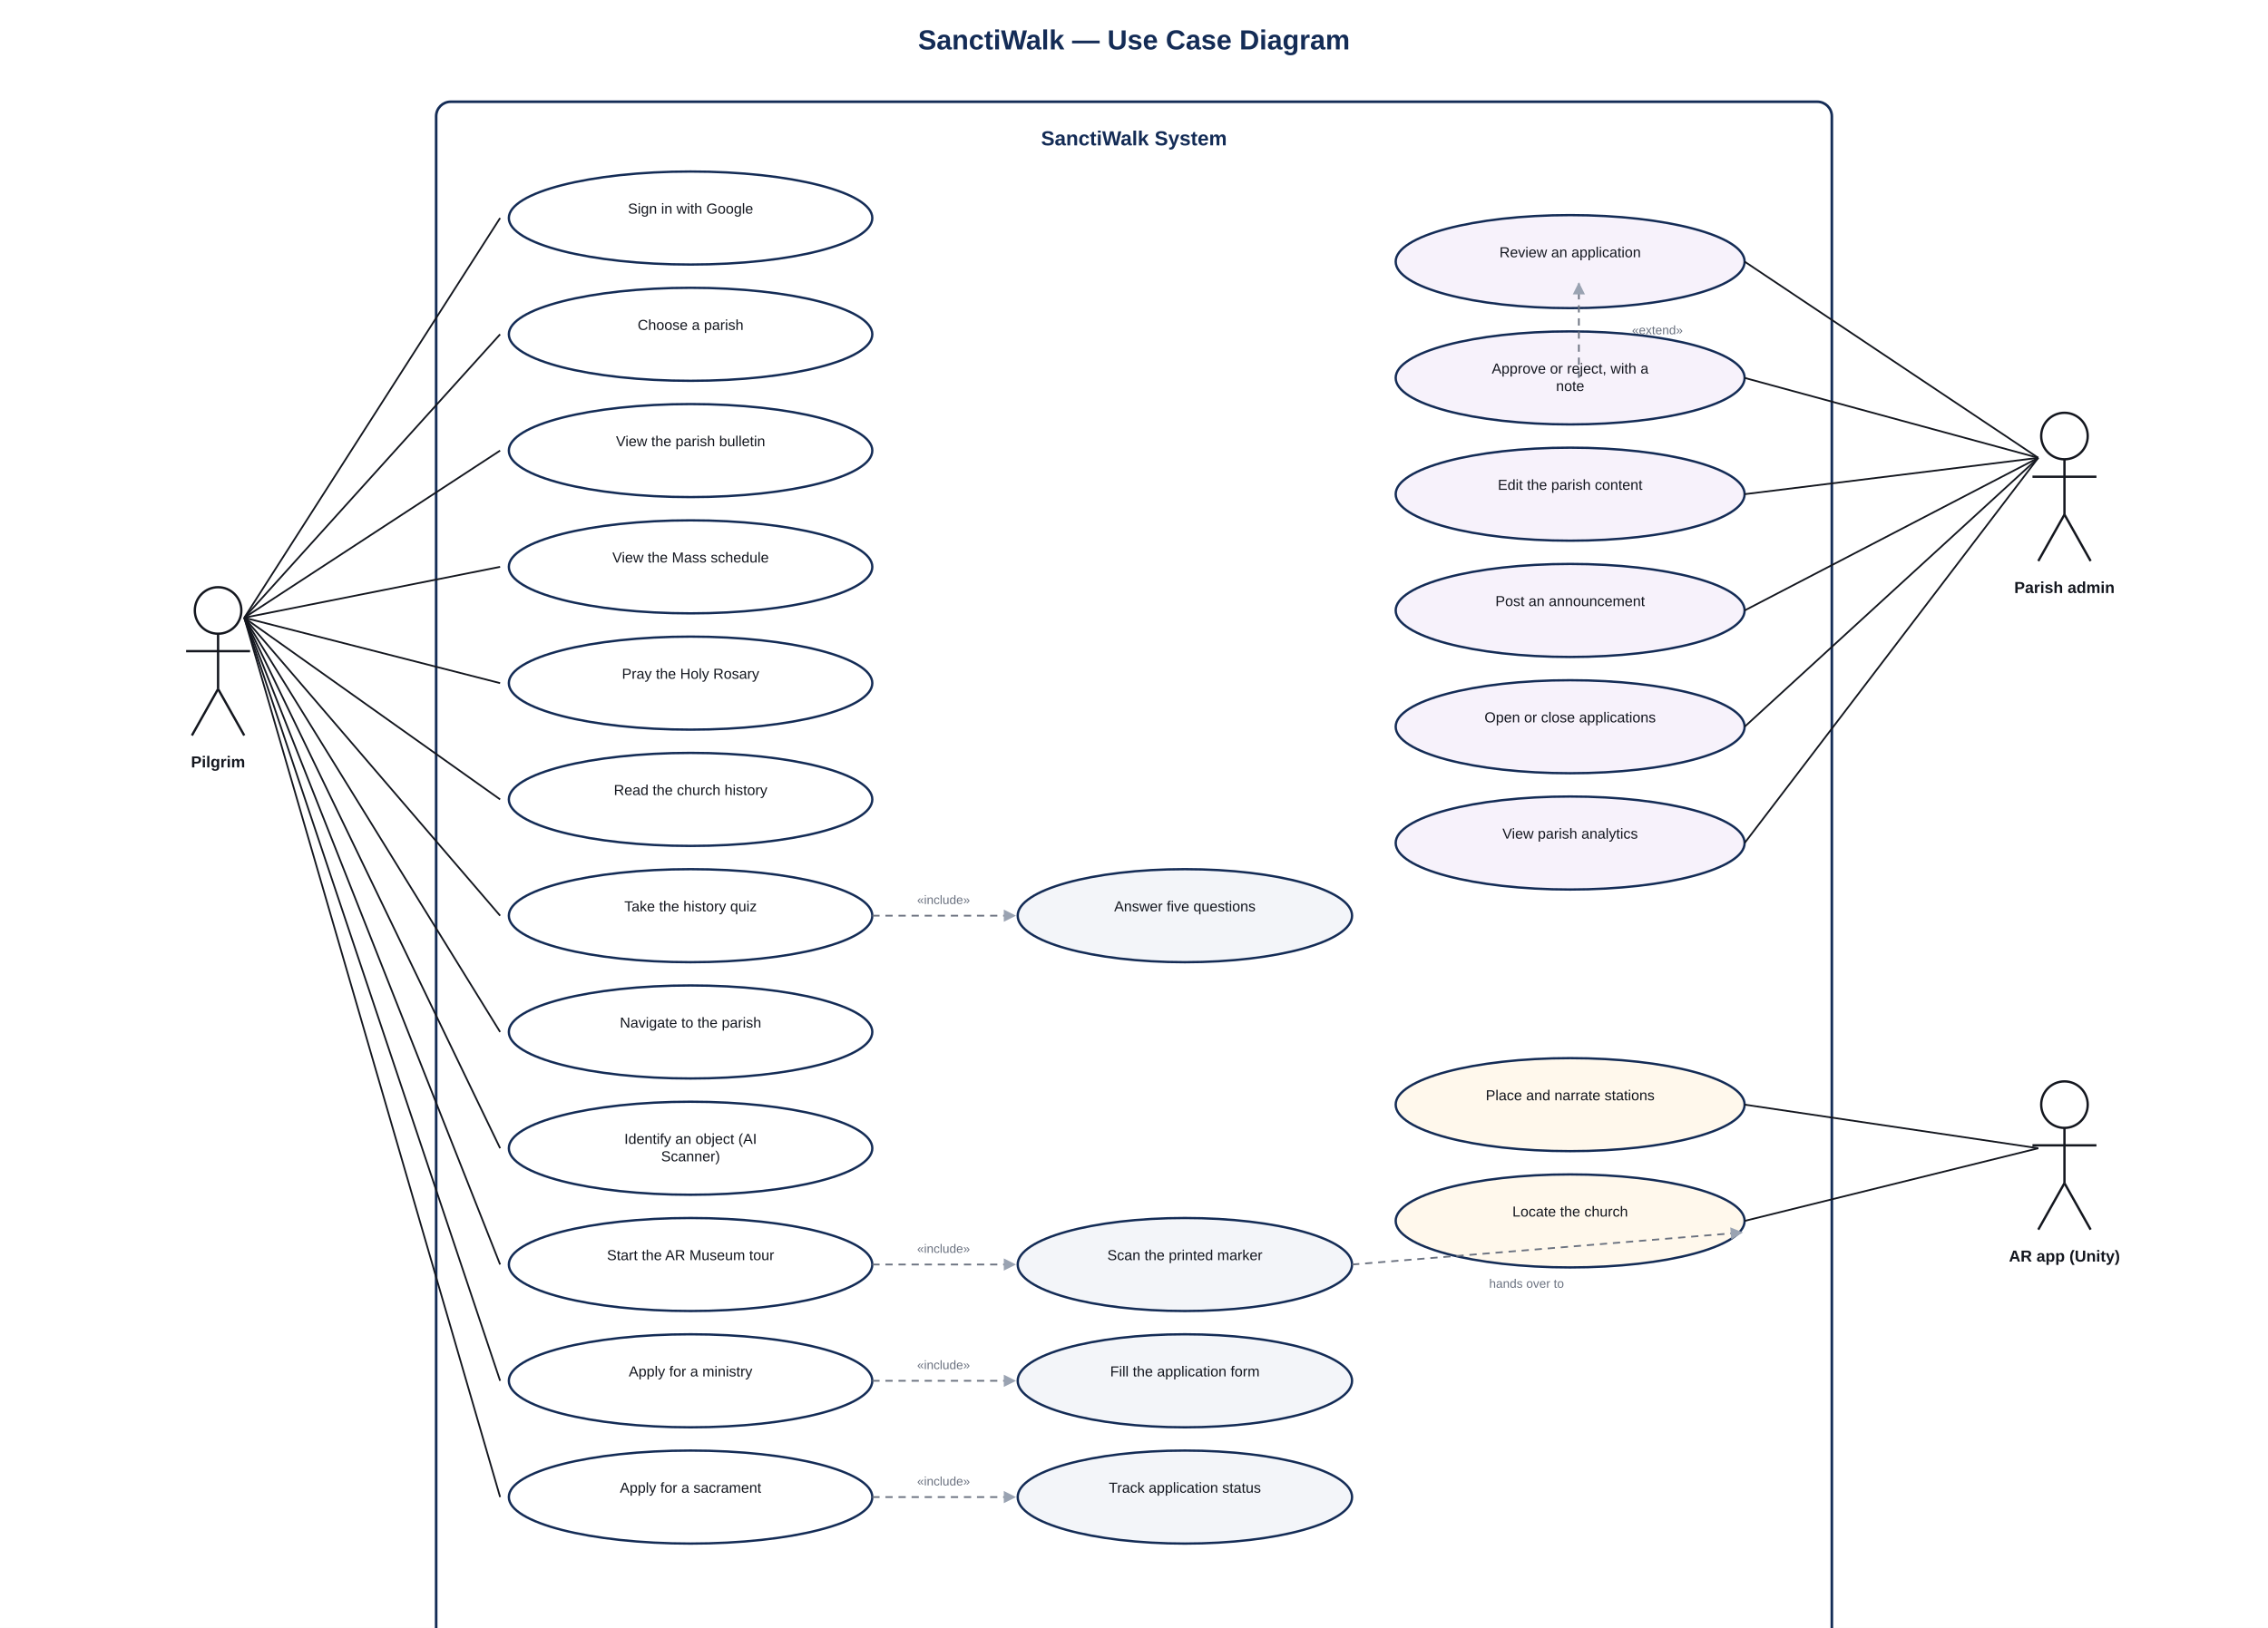
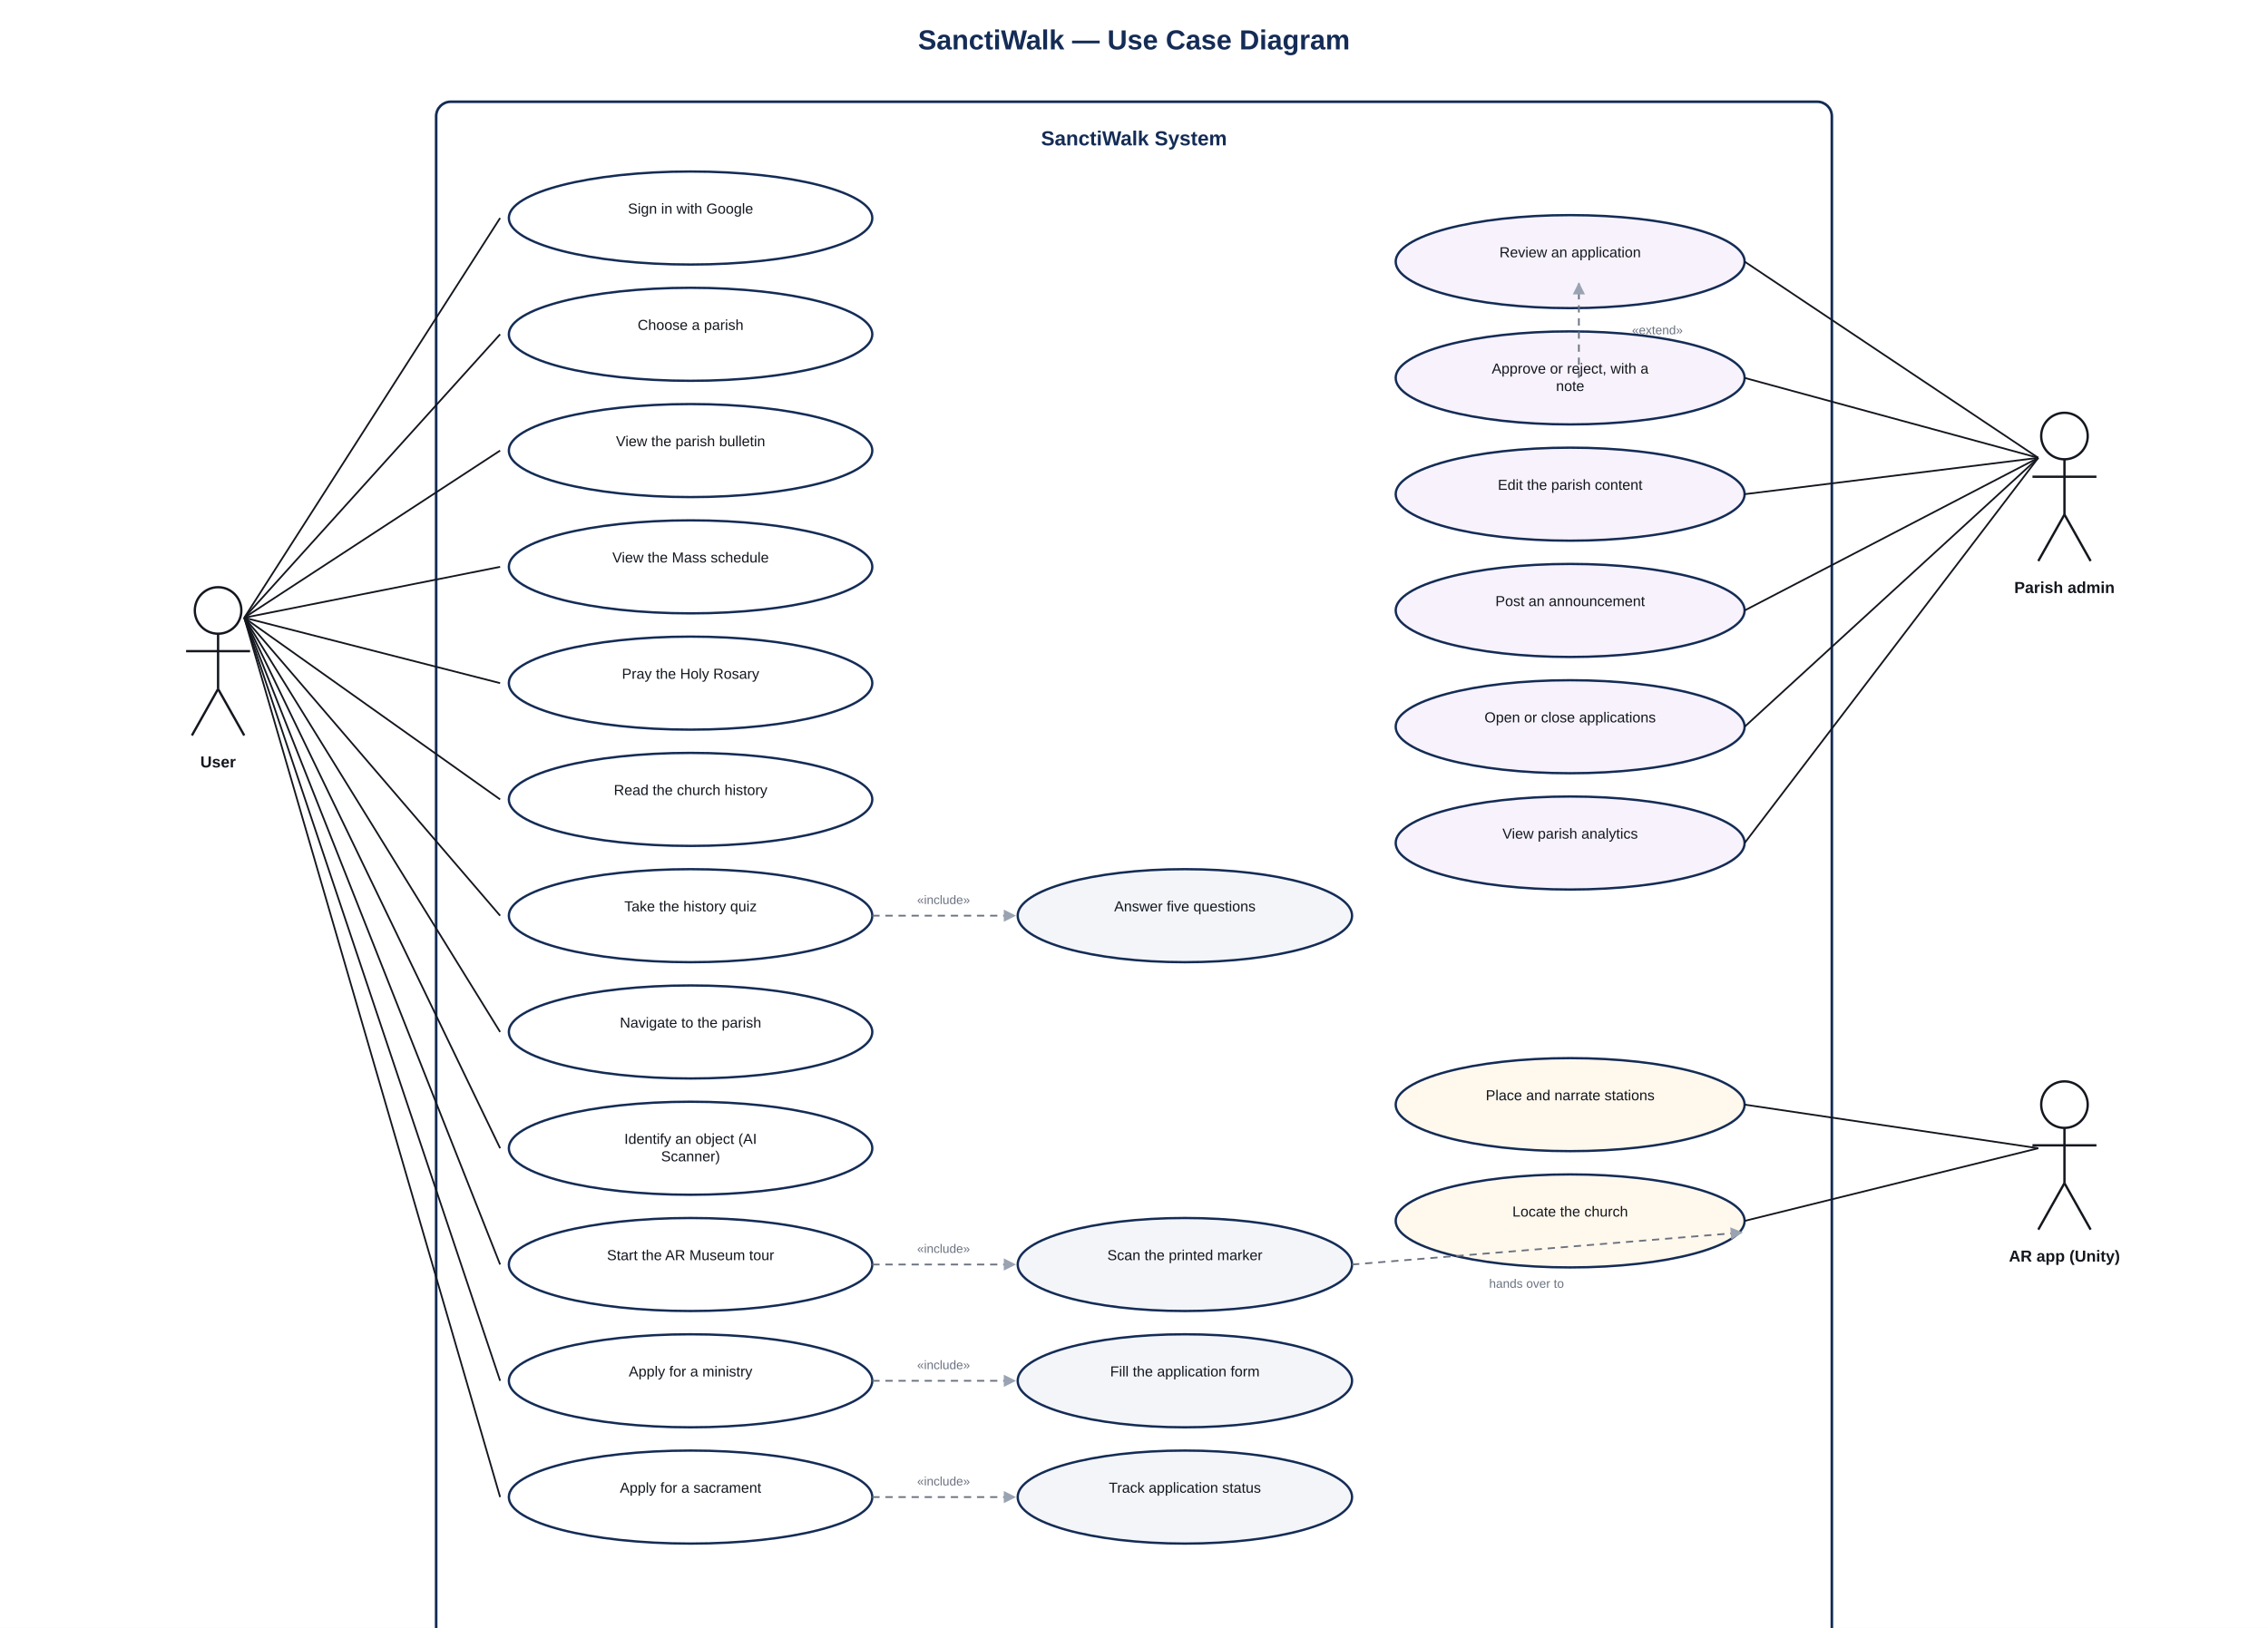
<svg xmlns="http://www.w3.org/2000/svg" width="1560" height="1120" viewBox="0 0 1560 1120">
  <defs>
    <marker id="a" viewBox="0 0 10 10" refX="9" refY="5" markerWidth="7" markerHeight="7" orient="auto-start-reverse">
      <path d="M0,0 L10,5 L0,10 z" fill="#9AA3B2" />
    </marker>
  </defs>
  <rect width="1560" height="1120" fill="#FFFFFF" />
  <text x="780.0" y="34" font-family="Segoe UI, Calibri, Arial, Helvetica, sans-serif" font-size="19" font-weight="700" fill="#142C56" text-anchor="middle">SanctiWalk — Use Case Diagram</text>
  <rect x="300" y="70" width="960" height="1060" rx="10" fill="#FFFFFF" stroke="#142C56" stroke-width="1.8" />
  <text x="780" y="100" font-family="Segoe UI, Calibri, Arial, Helvetica, sans-serif" font-size="14" fill="#142C56" text-anchor="middle" font-weight="700">SanctiWalk System</text>
  <ellipse cx="150" cy="420" rx="16" ry="16" fill="#FFFFFF" stroke="#14171F" stroke-width="1.6" />
  <path d="M150,436 L150,474" fill="none" stroke="#14171F" stroke-width="1.6" />
  <path d="M128,448 L172,448" fill="none" stroke="#14171F" stroke-width="1.6" />
  <path d="M150,474 L132,506" fill="none" stroke="#14171F" stroke-width="1.6" />
  <path d="M150,474 L168,506" fill="none" stroke="#14171F" stroke-width="1.6" />
-   <text x="150" y="528" font-family="Segoe UI, Calibri, Arial, Helvetica, sans-serif" font-size="11" fill="#14171F" text-anchor="middle" font-weight="600">Pilgrim</text>
+   <text x="150" y="528" font-family="Segoe UI, Calibri, Arial, Helvetica, sans-serif" font-size="11" fill="#14171F" text-anchor="middle" font-weight="600">User</text>
  <ellipse cx="1420" cy="300" rx="16" ry="16" fill="#FFFFFF" stroke="#14171F" stroke-width="1.6" />
  <path d="M1420,316 L1420,354" fill="none" stroke="#14171F" stroke-width="1.6" />
  <path d="M1398,328 L1442,328" fill="none" stroke="#14171F" stroke-width="1.6" />
  <path d="M1420,354 L1402,386" fill="none" stroke="#14171F" stroke-width="1.6" />
  <path d="M1420,354 L1438,386" fill="none" stroke="#14171F" stroke-width="1.6" />
  <text x="1420" y="408" font-family="Segoe UI, Calibri, Arial, Helvetica, sans-serif" font-size="11" fill="#14171F" text-anchor="middle" font-weight="600">Parish admin</text>
  <ellipse cx="1420" cy="760" rx="16" ry="16" fill="#FFFFFF" stroke="#14171F" stroke-width="1.6" />
  <path d="M1420,776 L1420,814" fill="none" stroke="#14171F" stroke-width="1.6" />
  <path d="M1398,788 L1442,788" fill="none" stroke="#14171F" stroke-width="1.6" />
  <path d="M1420,814 L1402,846" fill="none" stroke="#14171F" stroke-width="1.6" />
  <path d="M1420,814 L1438,846" fill="none" stroke="#14171F" stroke-width="1.6" />
  <text x="1420" y="868" font-family="Segoe UI, Calibri, Arial, Helvetica, sans-serif" font-size="11" fill="#14171F" text-anchor="middle" font-weight="600">AR app (Unity)</text>
  <ellipse cx="475.0" cy="150" rx="125.0" ry="32" fill="#FFFFFF" stroke="#142C56" stroke-width="1.6" />
  <text x="475.0" y="147" font-family="Segoe UI, Calibri, Arial, Helvetica, sans-serif" font-size="10" fill="#14171F" text-anchor="middle" font-weight="400">Sign in with Google</text>
  <path d="M168,425 L344,150" fill="none" stroke="#14171F" stroke-width="1.2" />
  <ellipse cx="475.0" cy="230" rx="125.0" ry="32" fill="#FFFFFF" stroke="#142C56" stroke-width="1.6" />
  <text x="475.0" y="227" font-family="Segoe UI, Calibri, Arial, Helvetica, sans-serif" font-size="10" fill="#14171F" text-anchor="middle" font-weight="400">Choose a parish</text>
  <path d="M168,425 L344,230" fill="none" stroke="#14171F" stroke-width="1.2" />
  <ellipse cx="475.0" cy="310" rx="125.0" ry="32" fill="#FFFFFF" stroke="#142C56" stroke-width="1.6" />
  <text x="475.0" y="307" font-family="Segoe UI, Calibri, Arial, Helvetica, sans-serif" font-size="10" fill="#14171F" text-anchor="middle" font-weight="400">View the parish bulletin</text>
  <path d="M168,425 L344,310" fill="none" stroke="#14171F" stroke-width="1.2" />
  <ellipse cx="475.0" cy="390" rx="125.0" ry="32" fill="#FFFFFF" stroke="#142C56" stroke-width="1.6" />
  <text x="475.0" y="387" font-family="Segoe UI, Calibri, Arial, Helvetica, sans-serif" font-size="10" fill="#14171F" text-anchor="middle" font-weight="400">View the Mass schedule</text>
  <path d="M168,425 L344,390" fill="none" stroke="#14171F" stroke-width="1.2" />
  <ellipse cx="475.0" cy="470" rx="125.0" ry="32" fill="#FFFFFF" stroke="#142C56" stroke-width="1.6" />
  <text x="475.0" y="467" font-family="Segoe UI, Calibri, Arial, Helvetica, sans-serif" font-size="10" fill="#14171F" text-anchor="middle" font-weight="400">Pray the Holy Rosary</text>
  <path d="M168,425 L344,470" fill="none" stroke="#14171F" stroke-width="1.2" />
  <ellipse cx="475.0" cy="550" rx="125.0" ry="32" fill="#FFFFFF" stroke="#142C56" stroke-width="1.6" />
  <text x="475.0" y="547" font-family="Segoe UI, Calibri, Arial, Helvetica, sans-serif" font-size="10" fill="#14171F" text-anchor="middle" font-weight="400">Read the church history</text>
  <path d="M168,425 L344,550" fill="none" stroke="#14171F" stroke-width="1.2" />
  <ellipse cx="475.0" cy="630" rx="125.0" ry="32" fill="#FFFFFF" stroke="#142C56" stroke-width="1.6" />
  <text x="475.0" y="627" font-family="Segoe UI, Calibri, Arial, Helvetica, sans-serif" font-size="10" fill="#14171F" text-anchor="middle" font-weight="400">Take the history quiz</text>
  <path d="M168,425 L344,630" fill="none" stroke="#14171F" stroke-width="1.2" />
  <ellipse cx="475.0" cy="710" rx="125.0" ry="32" fill="#FFFFFF" stroke="#142C56" stroke-width="1.6" />
  <text x="475.0" y="707" font-family="Segoe UI, Calibri, Arial, Helvetica, sans-serif" font-size="10" fill="#14171F" text-anchor="middle" font-weight="400">Navigate to the parish</text>
  <path d="M168,425 L344,710" fill="none" stroke="#14171F" stroke-width="1.2" />
  <ellipse cx="475.0" cy="790" rx="125.0" ry="32" fill="#FFFFFF" stroke="#142C56" stroke-width="1.6" />
  <text x="475.0" y="787" font-family="Segoe UI, Calibri, Arial, Helvetica, sans-serif" font-size="10" fill="#14171F" text-anchor="middle" font-weight="400">Identify an object (AI</text>
  <text x="475.0" y="799" font-family="Segoe UI, Calibri, Arial, Helvetica, sans-serif" font-size="10" fill="#14171F" text-anchor="middle" font-weight="400">Scanner)</text>
  <path d="M168,425 L344,790" fill="none" stroke="#14171F" stroke-width="1.2" />
  <ellipse cx="475.0" cy="870" rx="125.0" ry="32" fill="#FFFFFF" stroke="#142C56" stroke-width="1.6" />
  <text x="475.0" y="867" font-family="Segoe UI, Calibri, Arial, Helvetica, sans-serif" font-size="10" fill="#14171F" text-anchor="middle" font-weight="400">Start the AR Museum tour</text>
  <path d="M168,425 L344,870" fill="none" stroke="#14171F" stroke-width="1.2" />
  <ellipse cx="475.0" cy="950" rx="125.0" ry="32" fill="#FFFFFF" stroke="#142C56" stroke-width="1.6" />
  <text x="475.0" y="947" font-family="Segoe UI, Calibri, Arial, Helvetica, sans-serif" font-size="10" fill="#14171F" text-anchor="middle" font-weight="400">Apply for a ministry</text>
  <path d="M168,425 L344,950" fill="none" stroke="#14171F" stroke-width="1.2" />
  <ellipse cx="475.0" cy="1030" rx="125.0" ry="32" fill="#FFFFFF" stroke="#142C56" stroke-width="1.6" />
  <text x="475.0" y="1027" font-family="Segoe UI, Calibri, Arial, Helvetica, sans-serif" font-size="10" fill="#14171F" text-anchor="middle" font-weight="400">Apply for a sacrament</text>
  <path d="M168,425 L344,1030" fill="none" stroke="#14171F" stroke-width="1.2" />
  <ellipse cx="815.0" cy="870" rx="115.0" ry="32" fill="#F3F5F9" stroke="#142C56" stroke-width="1.6" />
  <text x="815.0" y="867" font-family="Segoe UI, Calibri, Arial, Helvetica, sans-serif" font-size="10" fill="#14171F" text-anchor="middle" font-weight="400">Scan the printed marker</text>
  <ellipse cx="815.0" cy="950" rx="115.0" ry="32" fill="#F3F5F9" stroke="#142C56" stroke-width="1.6" />
  <text x="815.0" y="947" font-family="Segoe UI, Calibri, Arial, Helvetica, sans-serif" font-size="10" fill="#14171F" text-anchor="middle" font-weight="400">Fill the application form</text>
  <ellipse cx="815.0" cy="1030" rx="115.0" ry="32" fill="#F3F5F9" stroke="#142C56" stroke-width="1.6" />
  <text x="815.0" y="1027" font-family="Segoe UI, Calibri, Arial, Helvetica, sans-serif" font-size="10" fill="#14171F" text-anchor="middle" font-weight="400">Track application status</text>
  <ellipse cx="815.0" cy="630" rx="115.0" ry="32" fill="#F3F5F9" stroke="#142C56" stroke-width="1.6" />
  <text x="815.0" y="627" font-family="Segoe UI, Calibri, Arial, Helvetica, sans-serif" font-size="10" fill="#14171F" text-anchor="middle" font-weight="400">Answer five questions</text>
  <path d="M600,870 L698,870" fill="none" stroke="#6B7280" stroke-width="1.2" stroke-dasharray="5 4" marker-end="url(#a)" />
  <text x="649.0" y="862" font-family="Segoe UI, Calibri, Arial, Helvetica, sans-serif" font-size="8.5" fill="#6B7280" text-anchor="middle" font-weight="400">«include»</text>
  <path d="M600,950 L698,950" fill="none" stroke="#6B7280" stroke-width="1.2" stroke-dasharray="5 4" marker-end="url(#a)" />
  <text x="649.0" y="942" font-family="Segoe UI, Calibri, Arial, Helvetica, sans-serif" font-size="8.5" fill="#6B7280" text-anchor="middle" font-weight="400">«include»</text>
  <path d="M600,1030 L698,1030" fill="none" stroke="#6B7280" stroke-width="1.2" stroke-dasharray="5 4" marker-end="url(#a)" />
  <text x="649.0" y="1022" font-family="Segoe UI, Calibri, Arial, Helvetica, sans-serif" font-size="8.5" fill="#6B7280" text-anchor="middle" font-weight="400">«include»</text>
  <path d="M600,630 L698,630" fill="none" stroke="#6B7280" stroke-width="1.2" stroke-dasharray="5 4" marker-end="url(#a)" />
  <text x="649.0" y="622" font-family="Segoe UI, Calibri, Arial, Helvetica, sans-serif" font-size="8.5" fill="#6B7280" text-anchor="middle" font-weight="400">«include»</text>
  <ellipse cx="1080.0" cy="180" rx="120.0" ry="32" fill="#F7F2FB" stroke="#142C56" stroke-width="1.6" />
  <text x="1080.0" y="177" font-family="Segoe UI, Calibri, Arial, Helvetica, sans-serif" font-size="10" fill="#14171F" text-anchor="middle" font-weight="400">Review an application</text>
  <path d="M1200,180 L1402,315" fill="none" stroke="#14171F" stroke-width="1.2" />
  <ellipse cx="1080.0" cy="260" rx="120.0" ry="32" fill="#F7F2FB" stroke="#142C56" stroke-width="1.6" />
  <text x="1080.0" y="257" font-family="Segoe UI, Calibri, Arial, Helvetica, sans-serif" font-size="10" fill="#14171F" text-anchor="middle" font-weight="400">Approve or reject, with a</text>
  <text x="1080.0" y="269" font-family="Segoe UI, Calibri, Arial, Helvetica, sans-serif" font-size="10" fill="#14171F" text-anchor="middle" font-weight="400">note</text>
  <path d="M1200,260 L1402,315" fill="none" stroke="#14171F" stroke-width="1.2" />
  <ellipse cx="1080.0" cy="340" rx="120.0" ry="32" fill="#F7F2FB" stroke="#142C56" stroke-width="1.6" />
  <text x="1080.0" y="337" font-family="Segoe UI, Calibri, Arial, Helvetica, sans-serif" font-size="10" fill="#14171F" text-anchor="middle" font-weight="400">Edit the parish content</text>
  <path d="M1200,340 L1402,315" fill="none" stroke="#14171F" stroke-width="1.2" />
  <ellipse cx="1080.0" cy="420" rx="120.0" ry="32" fill="#F7F2FB" stroke="#142C56" stroke-width="1.6" />
  <text x="1080.0" y="417" font-family="Segoe UI, Calibri, Arial, Helvetica, sans-serif" font-size="10" fill="#14171F" text-anchor="middle" font-weight="400">Post an announcement</text>
  <path d="M1200,420 L1402,315" fill="none" stroke="#14171F" stroke-width="1.2" />
  <ellipse cx="1080.0" cy="500" rx="120.0" ry="32" fill="#F7F2FB" stroke="#142C56" stroke-width="1.6" />
  <text x="1080.0" y="497" font-family="Segoe UI, Calibri, Arial, Helvetica, sans-serif" font-size="10" fill="#14171F" text-anchor="middle" font-weight="400">Open or close applications</text>
  <path d="M1200,500 L1402,315" fill="none" stroke="#14171F" stroke-width="1.2" />
  <ellipse cx="1080.0" cy="580" rx="120.0" ry="32" fill="#F7F2FB" stroke="#142C56" stroke-width="1.6" />
  <text x="1080.0" y="577" font-family="Segoe UI, Calibri, Arial, Helvetica, sans-serif" font-size="10" fill="#14171F" text-anchor="middle" font-weight="400">View parish analytics</text>
  <path d="M1200,580 L1402,315" fill="none" stroke="#14171F" stroke-width="1.2" />
  <path d="M1086,260 L1086,195" fill="none" stroke="#6B7280" stroke-width="1.2" stroke-dasharray="5 4" marker-end="url(#a)" />
  <text x="1140" y="230" font-family="Segoe UI, Calibri, Arial, Helvetica, sans-serif" font-size="8.5" fill="#6B7280" text-anchor="middle" font-weight="400">«extend»</text>
  <ellipse cx="1080.0" cy="760" rx="120.0" ry="32" fill="#FFF8EC" stroke="#142C56" stroke-width="1.6" />
  <text x="1080.0" y="757" font-family="Segoe UI, Calibri, Arial, Helvetica, sans-serif" font-size="10" fill="#14171F" text-anchor="middle" font-weight="400">Place and narrate stations</text>
  <path d="M1200,760 L1402,790" fill="none" stroke="#14171F" stroke-width="1.2" />
  <ellipse cx="1080.0" cy="840" rx="120.0" ry="32" fill="#FFF8EC" stroke="#142C56" stroke-width="1.6" />
  <text x="1080.0" y="837" font-family="Segoe UI, Calibri, Arial, Helvetica, sans-serif" font-size="10" fill="#14171F" text-anchor="middle" font-weight="400">Locate the church</text>
  <path d="M1200,840 L1402,790" fill="none" stroke="#14171F" stroke-width="1.2" />
  <path d="M930,870 L1198,848" fill="none" stroke="#6B7280" stroke-width="1.2" stroke-dasharray="5 4" marker-end="url(#a)" />
  <text x="1050" y="886" font-family="Segoe UI, Calibri, Arial, Helvetica, sans-serif" font-size="8.5" fill="#6B7280" text-anchor="middle" font-weight="400">hands over to</text>
</svg>
